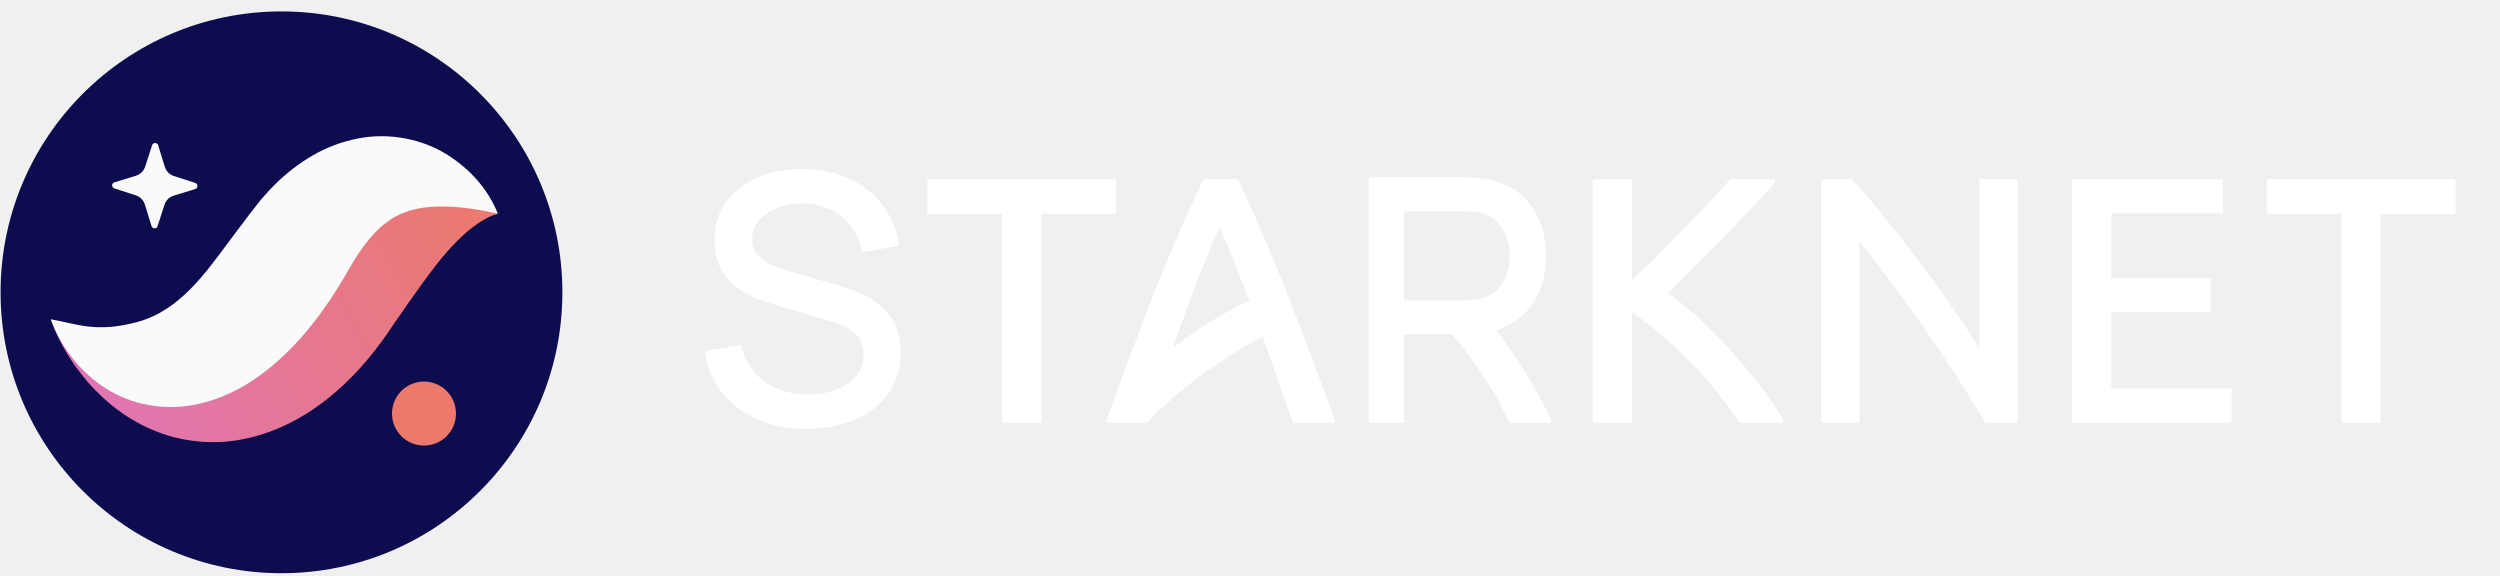
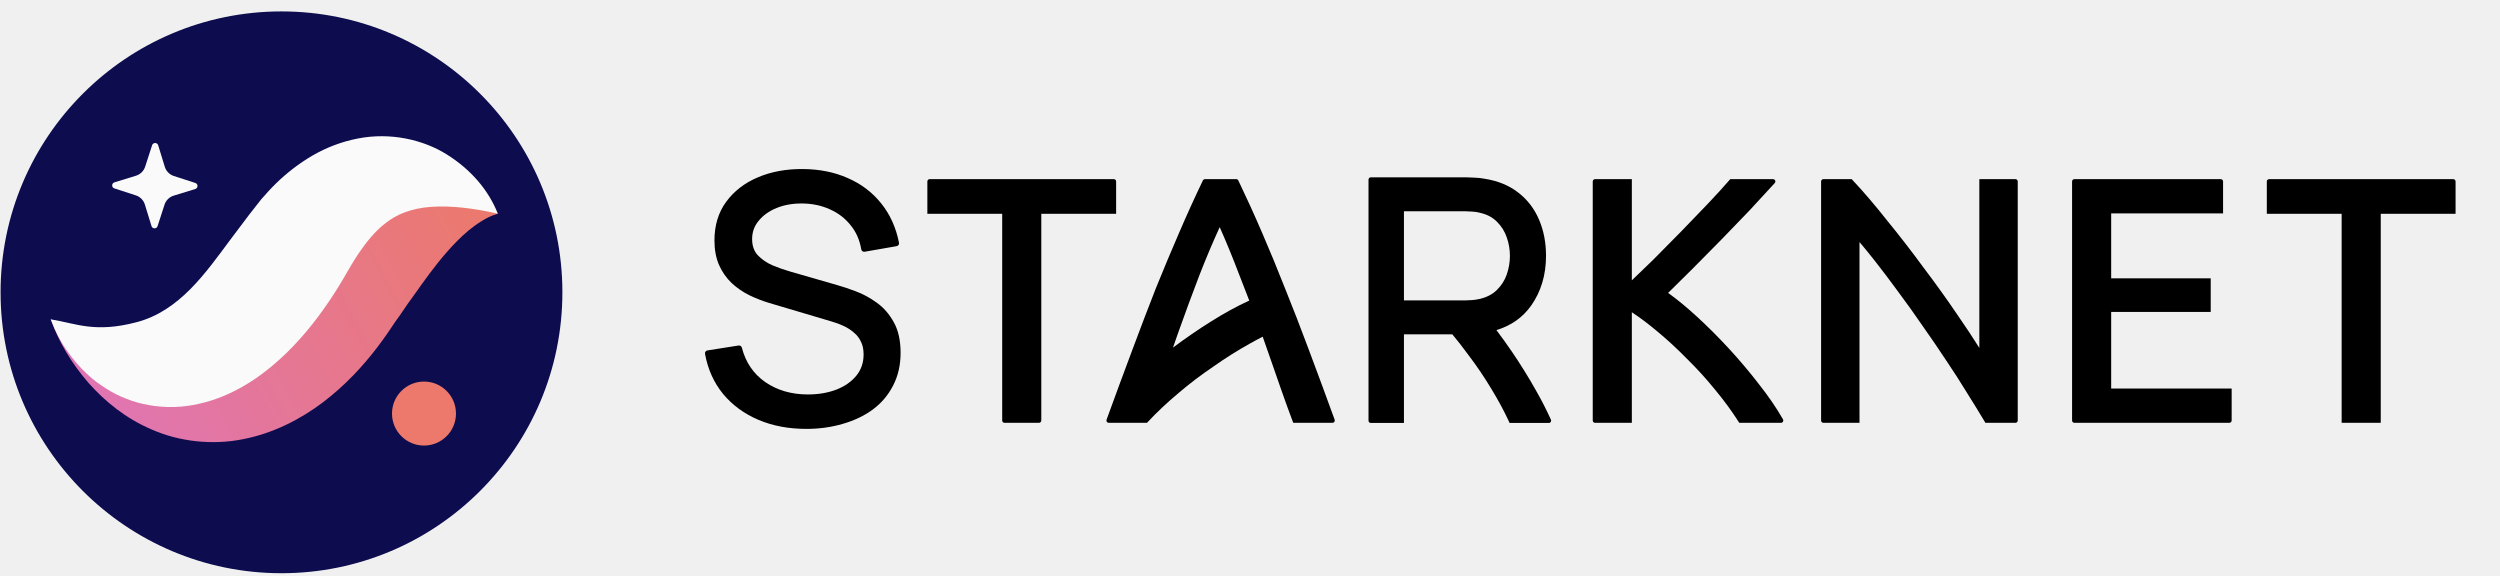
<svg xmlns="http://www.w3.org/2000/svg" height="40" viewBox="0 0 178 41" fill="none">
  <path fill-rule="evenodd" clip-rule="evenodd" d="M0.041 20.813C0.041 31.859 8.996 40.813 20.041 40.813C31.087 40.813 40.042 31.859 40.042 20.813C40.042 9.767 31.087 0.813 20.041 0.813C8.996 0.813 0.041 9.767 0.041 20.813Z" fill="#0C0C4F">
</path>
  <path fill-rule="evenodd" clip-rule="evenodd" d="M11.219 16.101L11.713 14.576C11.813 14.266 12.058 14.024 12.37 13.929L13.902 13.458C14.114 13.393 14.116 13.094 13.906 13.026L12.38 12.532C12.07 12.431 11.829 12.187 11.733 11.875L11.262 10.342C11.197 10.131 10.898 10.129 10.83 10.34L10.336 11.865C10.236 12.175 9.991 12.416 9.68 12.512L8.147 12.983C7.935 13.048 7.932 13.347 8.143 13.415L9.669 13.909C9.979 14.009 10.22 14.254 10.316 14.566L10.787 16.098C10.852 16.31 11.151 16.312 11.219 16.101Z" fill="#FAFAFA" />
  <path fill-rule="evenodd" clip-rule="evenodd" d="M35.446 15.214C34.814 14.507 33.828 14.109 32.869 13.946C31.903 13.79 30.89 13.804 29.936 13.973C28.005 14.3 26.251 15.099 24.722 16.085C23.927 16.569 23.25 17.129 22.548 17.7C22.21 17.988 21.902 18.295 21.581 18.598L20.704 19.471C19.75 20.467 18.811 21.375 17.902 22.127C16.989 22.876 16.136 23.444 15.295 23.842C14.454 24.241 13.555 24.476 12.383 24.513C11.221 24.554 9.846 24.344 8.376 23.998C6.898 23.654 5.345 23.163 3.611 22.74C4.216 24.419 5.127 25.903 6.298 27.259C7.482 28.592 8.96 29.807 10.859 30.606C12.731 31.423 15.083 31.716 17.282 31.274C19.488 30.849 21.423 29.829 22.987 28.649C24.555 27.456 25.824 26.098 26.894 24.687C27.189 24.297 27.345 24.078 27.559 23.773L28.149 22.898C28.56 22.357 28.933 21.741 29.34 21.205C30.136 20.082 30.921 18.961 31.834 17.927C32.293 17.403 32.777 16.902 33.349 16.42C33.634 16.185 33.942 15.955 34.283 15.748C34.63 15.524 34.996 15.349 35.446 15.214Z" fill="url(#paint0_linear_2334_238532)" />
  <path fill-rule="evenodd" clip-rule="evenodd" d="M35.446 15.213C34.767 13.5 33.505 12.059 31.811 10.995C30.128 9.942 27.79 9.405 25.472 9.863C24.328 10.084 23.219 10.511 22.245 11.078C21.277 11.644 20.408 12.324 19.657 13.054C19.282 13.421 18.941 13.803 18.603 14.187L17.726 15.305L16.371 17.105C14.645 19.42 12.785 22.134 9.734 22.938C6.738 23.727 5.439 23.028 3.611 22.739C3.945 23.603 4.359 24.441 4.921 25.178C5.472 25.93 6.122 26.637 6.931 27.243C7.34 27.534 7.772 27.821 8.251 28.064C8.728 28.299 9.243 28.506 9.792 28.662C10.885 28.962 12.115 29.067 13.306 28.906C14.498 28.747 15.637 28.369 16.633 27.867C17.636 27.371 18.509 26.766 19.289 26.127C20.84 24.839 22.046 23.416 23.065 21.978C23.578 21.259 24.043 20.526 24.473 19.793L24.98 18.921C25.134 18.665 25.291 18.409 25.45 18.17C26.092 17.209 26.719 16.439 27.482 15.862C28.233 15.269 29.28 14.831 30.679 14.729C32.072 14.626 33.68 14.816 35.446 15.213Z" fill="#FAFAFA" />
  <path fill-rule="evenodd" clip-rule="evenodd" d="M27.91 29.445C27.91 30.704 28.93 31.724 30.189 31.724C31.447 31.724 32.466 30.704 32.466 29.445C32.466 28.187 31.447 27.167 30.189 27.167C28.93 27.167 27.91 28.187 27.91 29.445Z" fill="#EC796B" />
-   <path d="M174.837 15.221V12.92C174.837 12.829 174.763 12.755 174.672 12.755H161.563C161.471 12.755 161.397 12.829 161.397 12.92V15.221H166.725V30.105H169.509V15.221H174.837Z" fill="#FFFFFF" />
-   <path d="M147.697 12.755C147.606 12.755 147.532 12.829 147.532 12.92V29.939C147.532 30.03 147.606 30.105 147.697 30.105H158.729C158.82 30.105 158.894 30.03 158.894 29.939V27.663H150.316V22.21H157.403V19.818H150.316V15.196H158.283V12.92C158.283 12.829 158.209 12.755 158.118 12.755H147.697Z" fill="#FFFFFF" />
-   <path d="M141.3 30.003L141.36 30.105H143.498C143.59 30.105 143.663 30.03 143.663 29.939V12.92C143.663 12.829 143.59 12.755 143.498 12.755H140.929V24.77C140.483 24.06 139.965 23.278 139.375 22.425C138.624 21.315 137.816 20.188 136.951 19.046C136.102 17.887 135.237 16.769 134.355 15.691C133.489 14.597 132.671 13.639 131.901 12.82L131.84 12.755H129.827C129.736 12.755 129.662 12.829 129.662 12.92V29.939C129.662 30.03 129.736 30.105 129.827 30.105H132.397V17.233C132.748 17.648 133.122 18.107 133.519 18.612C134.055 19.294 134.607 20.026 135.176 20.806L135.177 20.807L135.177 20.808C135.746 21.571 136.315 22.367 136.884 23.196L136.884 23.197L136.885 23.198C137.471 24.028 138.031 24.849 138.568 25.662L138.568 25.662L138.569 25.663C139.105 26.459 139.6 27.23 140.055 27.977L140.055 27.978L140.056 27.98C140.528 28.728 140.943 29.403 141.3 30.003Z" fill="#FFFFFF" />
-   <path d="M126.3 13.1L126.363 13.031C126.46 12.925 126.384 12.755 126.241 12.755H123.193L123.132 12.826C122.727 13.296 122.224 13.847 121.623 14.481L121.623 14.481C121.037 15.1 120.41 15.751 119.743 16.434C119.076 17.118 118.401 17.801 117.717 18.485C117.17 19.018 116.66 19.51 116.187 19.96V12.755H113.568C113.477 12.755 113.403 12.829 113.403 12.92V29.939C113.403 30.03 113.477 30.105 113.568 30.105H116.187V22.234C116.762 22.61 117.349 23.05 117.949 23.555L117.95 23.556L117.951 23.556C118.678 24.154 119.39 24.809 120.085 25.521L120.087 25.523L120.089 25.524C120.8 26.219 121.471 26.955 122.101 27.731L122.102 27.732L122.103 27.733C122.733 28.492 123.29 29.251 123.774 30.009L123.835 30.105H126.805C126.932 30.105 127.012 29.967 126.948 29.857L126.913 29.795C126.467 29.019 125.908 28.205 125.235 27.352C124.58 26.5 123.875 25.665 123.122 24.846C122.369 24.027 121.599 23.257 120.812 22.536C120.1 21.883 119.419 21.322 118.77 20.855C119.322 20.316 119.907 19.738 120.526 19.119C121.21 18.435 121.895 17.742 122.58 17.04C123.281 16.323 123.95 15.63 124.586 14.961L124.587 14.96L124.588 14.959C125.224 14.275 125.794 13.655 126.3 13.1Z" fill="#FFFFFF" />
-   <path fill-rule="evenodd" clip-rule="evenodd" d="M97.603 12.625C97.511 12.625 97.438 12.699 97.438 12.79V29.95C97.438 30.041 97.511 30.115 97.603 30.115H99.961V23.806H103.407C103.795 24.27 104.173 24.756 104.541 25.263L104.543 25.265L104.544 25.267C105.147 26.057 105.704 26.882 106.216 27.741L106.217 27.742L106.217 27.743C106.68 28.503 107.085 29.254 107.43 29.996L107.486 30.115H110.277C110.397 30.115 110.476 29.992 110.427 29.883C110.106 29.18 109.758 28.491 109.372 27.82C108.846 26.882 108.271 25.953 107.644 25.034C107.286 24.509 106.92 23.999 106.546 23.504C107.588 23.185 108.411 22.61 109.007 21.774L109.008 21.774C109.723 20.763 110.077 19.573 110.077 18.215C110.077 17.282 109.915 16.428 109.587 15.656C109.257 14.873 108.761 14.224 108.1 13.712C107.444 13.197 106.636 12.87 105.683 12.723C105.461 12.682 105.232 12.657 104.995 12.649C104.765 12.633 104.563 12.625 104.392 12.625C103.668 12.625 102.944 12.625 102.221 12.625L102.221 12.625C100.681 12.624 99.142 12.624 97.603 12.625ZM107.506 18.215C107.506 18.666 107.431 19.11 107.28 19.547C107.133 19.967 106.897 20.335 106.572 20.653C106.264 20.954 105.857 21.168 105.342 21.287C105.179 21.324 105.003 21.351 104.814 21.366L104.814 21.366L104.813 21.366C104.628 21.381 104.464 21.389 104.321 21.389H99.961V15.042H104.321C104.464 15.042 104.628 15.05 104.813 15.065L104.818 15.065L104.822 15.066C105.006 15.073 105.176 15.098 105.334 15.141L105.339 15.143L105.344 15.144C105.857 15.255 106.263 15.468 106.57 15.776L106.571 15.777L106.572 15.778C106.897 16.095 107.132 16.467 107.28 16.895L107.28 16.896L107.28 16.896C107.431 17.325 107.506 17.764 107.506 18.215Z" fill="#FFFFFF" />
-   <path fill-rule="evenodd" clip-rule="evenodd" d="M91.245 27.814L91.245 27.815L91.246 27.815C91.491 28.518 91.752 29.236 92.029 29.971L92.08 30.105H94.872C94.987 30.105 95.067 29.991 95.027 29.883C94.418 28.207 93.802 26.534 93.174 24.864C92.603 23.332 92.04 21.88 91.486 20.51C90.947 19.14 90.409 17.835 89.871 16.594C89.33 15.334 88.762 14.086 88.169 12.849C88.142 12.791 88.084 12.755 88.021 12.755H85.793C85.73 12.755 85.672 12.791 85.645 12.849C85.052 14.086 84.484 15.334 83.944 16.594C83.405 17.834 82.859 19.139 82.304 20.509L82.304 20.51L82.303 20.511C81.765 21.881 81.211 23.332 80.64 24.864C80.012 26.533 79.397 28.207 78.787 29.883C78.748 29.991 78.827 30.105 78.942 30.105H81.615L81.615 30.104H81.667L81.728 30.039C82.373 29.346 83.094 28.667 83.891 28.001L83.892 28L83.892 27.999C84.692 27.316 85.527 26.683 86.395 26.099L86.397 26.097L86.399 26.096C87.254 25.492 88.115 24.95 88.981 24.469L88.982 24.469L88.983 24.468C89.295 24.291 89.602 24.125 89.904 23.972L90.488 25.641L90.489 25.642L90.489 25.642C90.749 26.374 91.001 27.098 91.245 27.814ZM88.241 19.584L88.242 19.586L88.243 19.587C88.478 20.182 88.713 20.788 88.948 21.403C88.93 21.411 88.913 21.419 88.894 21.427C88.067 21.804 87.177 22.291 86.226 22.888C85.315 23.459 84.412 24.08 83.516 24.75L83.895 23.666C84.397 22.257 84.899 20.897 85.401 19.586C85.863 18.403 86.343 17.265 86.843 16.172C87.328 17.265 87.794 18.402 88.241 19.584Z" fill="#FFFFFF" />
-   <path d="M79.468 15.221V12.92C79.468 12.829 79.394 12.755 79.302 12.755H66.194C66.102 12.755 66.028 12.829 66.028 12.92V15.221H71.356V29.939C71.356 30.03 71.43 30.105 71.521 30.105H73.975C74.066 30.105 74.14 30.03 74.14 29.939V15.221H79.468Z" fill="#FFFFFF" />
-   <path d="M54 29.893L53.999 29.893C52.99 29.463 52.15 28.849 51.484 28.05L51.483 28.048L51.483 28.048C50.824 27.238 50.395 26.285 50.197 25.191C50.187 25.136 50.199 25.08 50.231 25.035C50.264 24.989 50.313 24.959 50.368 24.95L52.588 24.6C52.693 24.584 52.794 24.649 52.82 24.753C53.09 25.801 53.645 26.615 54.487 27.205C55.342 27.789 56.35 28.085 57.52 28.085C58.278 28.085 58.956 27.968 59.556 27.737C60.164 27.499 60.635 27.164 60.979 26.738C61.318 26.319 61.488 25.822 61.488 25.238C61.488 24.876 61.424 24.58 61.305 24.341L61.302 24.335C61.186 24.081 61.024 23.869 60.815 23.696L60.809 23.691C60.6 23.504 60.359 23.346 60.086 23.217C59.807 23.085 59.516 22.976 59.213 22.891L59.211 22.89L54.781 21.575C54.288 21.427 53.812 21.242 53.351 21.02L53.35 21.019L53.349 21.018C52.881 20.785 52.462 20.496 52.093 20.152L52.092 20.151L52.092 20.151C51.717 19.793 51.421 19.369 51.201 18.879L51.2 18.878C50.977 18.371 50.869 17.783 50.869 17.117C50.869 16.05 51.145 15.129 51.706 14.364L51.706 14.364C52.269 13.599 53.028 13.018 53.976 12.619C54.923 12.22 55.985 12.027 57.159 12.035C58.349 12.044 59.419 12.257 60.366 12.681C61.32 13.095 62.112 13.695 62.737 14.478C63.371 15.262 63.794 16.199 64.009 17.282C64.02 17.337 64.008 17.393 63.977 17.439C63.946 17.485 63.897 17.516 63.842 17.526L61.562 17.924C61.507 17.933 61.452 17.921 61.407 17.889C61.362 17.858 61.332 17.809 61.322 17.755C61.207 17.079 60.952 16.506 60.558 16.03L60.556 16.027C60.167 15.539 59.679 15.165 59.089 14.905L59.087 14.904C58.496 14.635 57.845 14.495 57.131 14.488L57.131 14.488C56.447 14.48 55.835 14.589 55.293 14.81C54.749 15.032 54.325 15.339 54.012 15.726L54.011 15.728C53.703 16.101 53.551 16.529 53.551 17.02C53.551 17.509 53.69 17.886 53.953 18.171C54.238 18.47 54.587 18.711 55.006 18.894C55.449 19.076 55.879 19.226 56.297 19.344L56.298 19.344L59.603 20.297C59.988 20.404 60.428 20.551 60.922 20.737C61.44 20.929 61.938 21.199 62.418 21.547C62.913 21.896 63.318 22.363 63.637 22.942C63.965 23.528 64.122 24.257 64.122 25.118C64.122 25.983 63.947 26.76 63.592 27.444C63.248 28.125 62.764 28.696 62.144 29.157L62.142 29.158C61.526 29.608 60.812 29.948 60.003 30.179C59.194 30.418 58.33 30.537 57.411 30.537C56.157 30.537 55.018 30.324 54 29.893Z" fill="#FFFFFF" />
+   <path d="M174.837 15.221V12.92C174.837 12.829 174.763 12.755 174.672 12.755H161.563C161.471 12.755 161.397 12.829 161.397 12.92V15.221H166.725V30.105H169.509V15.221H174.837Z" fill="#000000" />
+   <path d="M147.697 12.755C147.606 12.755 147.532 12.829 147.532 12.92V29.939C147.532 30.03 147.606 30.105 147.697 30.105H158.729C158.82 30.105 158.894 30.03 158.894 29.939V27.663H150.316V22.21H157.403V19.818H150.316V15.196H158.283V12.92C158.283 12.829 158.209 12.755 158.118 12.755H147.697Z" fill="#000000" />
+   <path d="M141.3 30.003L141.36 30.105H143.498C143.59 30.105 143.663 30.03 143.663 29.939V12.92C143.663 12.829 143.59 12.755 143.498 12.755H140.929V24.77C140.483 24.06 139.965 23.278 139.375 22.425C138.624 21.315 137.816 20.188 136.951 19.046C136.102 17.887 135.237 16.769 134.355 15.691C133.489 14.597 132.671 13.639 131.901 12.82L131.84 12.755H129.827C129.736 12.755 129.662 12.829 129.662 12.92V29.939C129.662 30.03 129.736 30.105 129.827 30.105H132.397V17.233C132.748 17.648 133.122 18.107 133.519 18.612C134.055 19.294 134.607 20.026 135.176 20.806L135.177 20.807L135.177 20.808C135.746 21.571 136.315 22.367 136.884 23.196L136.884 23.197L136.885 23.198C137.471 24.028 138.031 24.849 138.568 25.662L138.568 25.662L138.569 25.663C139.105 26.459 139.6 27.23 140.055 27.977L140.055 27.978L140.056 27.98C140.528 28.728 140.943 29.403 141.3 30.003Z" fill="#000000" />
+   <path d="M126.3 13.1L126.363 13.031C126.46 12.925 126.384 12.755 126.241 12.755H123.193L123.132 12.826C122.727 13.296 122.224 13.847 121.623 14.481L121.623 14.481C121.037 15.1 120.41 15.751 119.743 16.434C119.076 17.118 118.401 17.801 117.717 18.485C117.17 19.018 116.66 19.51 116.187 19.96V12.755H113.568C113.477 12.755 113.403 12.829 113.403 12.92V29.939C113.403 30.03 113.477 30.105 113.568 30.105H116.187V22.234C116.762 22.61 117.349 23.05 117.949 23.555L117.95 23.556L117.951 23.556C118.678 24.154 119.39 24.809 120.085 25.521L120.087 25.523L120.089 25.524C120.8 26.219 121.471 26.955 122.101 27.731L122.102 27.732L122.103 27.733C122.733 28.492 123.29 29.251 123.774 30.009L123.835 30.105H126.805C126.932 30.105 127.012 29.967 126.948 29.857L126.913 29.795C126.467 29.019 125.908 28.205 125.235 27.352C124.58 26.5 123.875 25.665 123.122 24.846C122.369 24.027 121.599 23.257 120.812 22.536C120.1 21.883 119.419 21.322 118.77 20.855C119.322 20.316 119.907 19.738 120.526 19.119C121.21 18.435 121.895 17.742 122.58 17.04C123.281 16.323 123.95 15.63 124.586 14.961L124.587 14.96L124.588 14.959C125.224 14.275 125.794 13.655 126.3 13.1Z" fill="#000000" />
+   <path fill-rule="evenodd" clip-rule="evenodd" d="M97.603 12.625C97.511 12.625 97.438 12.699 97.438 12.79V29.95C97.438 30.041 97.511 30.115 97.603 30.115H99.961V23.806H103.407C103.795 24.27 104.173 24.756 104.541 25.263L104.543 25.265L104.544 25.267C105.147 26.057 105.704 26.882 106.216 27.741L106.217 27.742L106.217 27.743C106.68 28.503 107.085 29.254 107.43 29.996L107.486 30.115H110.277C110.397 30.115 110.476 29.992 110.427 29.883C110.106 29.18 109.758 28.491 109.372 27.82C108.846 26.882 108.271 25.953 107.644 25.034C107.286 24.509 106.92 23.999 106.546 23.504C107.588 23.185 108.411 22.61 109.007 21.774L109.008 21.774C109.723 20.763 110.077 19.573 110.077 18.215C110.077 17.282 109.915 16.428 109.587 15.656C109.257 14.873 108.761 14.224 108.1 13.712C107.444 13.197 106.636 12.87 105.683 12.723C105.461 12.682 105.232 12.657 104.995 12.649C104.765 12.633 104.563 12.625 104.392 12.625C103.668 12.625 102.944 12.625 102.221 12.625L102.221 12.625C100.681 12.624 99.142 12.624 97.603 12.625ZM107.506 18.215C107.506 18.666 107.431 19.11 107.28 19.547C107.133 19.967 106.897 20.335 106.572 20.653C106.264 20.954 105.857 21.168 105.342 21.287C105.179 21.324 105.003 21.351 104.814 21.366L104.814 21.366L104.813 21.366C104.628 21.381 104.464 21.389 104.321 21.389H99.961V15.042H104.321C104.464 15.042 104.628 15.05 104.813 15.065L104.818 15.065L104.822 15.066C105.006 15.073 105.176 15.098 105.334 15.141L105.339 15.143L105.344 15.144C105.857 15.255 106.263 15.468 106.57 15.776L106.571 15.777L106.572 15.778C106.897 16.095 107.132 16.467 107.28 16.895L107.28 16.896L107.28 16.896C107.431 17.325 107.506 17.764 107.506 18.215Z" fill="#000000" />
+   <path fill-rule="evenodd" clip-rule="evenodd" d="M91.245 27.814L91.245 27.815L91.246 27.815C91.491 28.518 91.752 29.236 92.029 29.971L92.08 30.105H94.872C94.987 30.105 95.067 29.991 95.027 29.883C94.418 28.207 93.802 26.534 93.174 24.864C92.603 23.332 92.04 21.88 91.486 20.51C90.947 19.14 90.409 17.835 89.871 16.594C89.33 15.334 88.762 14.086 88.169 12.849C88.142 12.791 88.084 12.755 88.021 12.755H85.793C85.73 12.755 85.672 12.791 85.645 12.849C85.052 14.086 84.484 15.334 83.944 16.594C83.405 17.834 82.859 19.139 82.304 20.509L82.304 20.51L82.303 20.511C81.765 21.881 81.211 23.332 80.64 24.864C80.012 26.533 79.397 28.207 78.787 29.883C78.748 29.991 78.827 30.105 78.942 30.105H81.615L81.615 30.104H81.667L81.728 30.039C82.373 29.346 83.094 28.667 83.891 28.001L83.892 28L83.892 27.999C84.692 27.316 85.527 26.683 86.395 26.099L86.397 26.097L86.399 26.096C87.254 25.492 88.115 24.95 88.981 24.469L88.982 24.469L88.983 24.468C89.295 24.291 89.602 24.125 89.904 23.972L90.488 25.641L90.489 25.642L90.489 25.642C90.749 26.374 91.001 27.098 91.245 27.814ZM88.241 19.584L88.242 19.586L88.243 19.587C88.478 20.182 88.713 20.788 88.948 21.403C88.93 21.411 88.913 21.419 88.894 21.427C88.067 21.804 87.177 22.291 86.226 22.888C85.315 23.459 84.412 24.08 83.516 24.75L83.895 23.666C84.397 22.257 84.899 20.897 85.401 19.586C85.863 18.403 86.343 17.265 86.843 16.172C87.328 17.265 87.794 18.402 88.241 19.584Z" fill="#000000" />
+   <path d="M79.468 15.221V12.92C79.468 12.829 79.394 12.755 79.302 12.755H66.194C66.102 12.755 66.028 12.829 66.028 12.92V15.221H71.356V29.939C71.356 30.03 71.43 30.105 71.521 30.105H73.975C74.066 30.105 74.14 30.03 74.14 29.939V15.221H79.468Z" fill="#000000" />
+   <path d="M54 29.893L53.999 29.893C52.99 29.463 52.15 28.849 51.484 28.05L51.483 28.048L51.483 28.048C50.824 27.238 50.395 26.285 50.197 25.191C50.187 25.136 50.199 25.08 50.231 25.035C50.264 24.989 50.313 24.959 50.368 24.95L52.588 24.6C52.693 24.584 52.794 24.649 52.82 24.753C53.09 25.801 53.645 26.615 54.487 27.205C55.342 27.789 56.35 28.085 57.52 28.085C58.278 28.085 58.956 27.968 59.556 27.737C60.164 27.499 60.635 27.164 60.979 26.738C61.318 26.319 61.488 25.822 61.488 25.238C61.488 24.876 61.424 24.58 61.305 24.341L61.302 24.335C61.186 24.081 61.024 23.869 60.815 23.696L60.809 23.691C60.6 23.504 60.359 23.346 60.086 23.217C59.807 23.085 59.516 22.976 59.213 22.891L59.211 22.89L54.781 21.575C54.288 21.427 53.812 21.242 53.351 21.02L53.35 21.019L53.349 21.018C52.881 20.785 52.462 20.496 52.093 20.152L52.092 20.151L52.092 20.151C51.717 19.793 51.421 19.369 51.201 18.879L51.2 18.878C50.977 18.371 50.869 17.783 50.869 17.117C50.869 16.05 51.145 15.129 51.706 14.364L51.706 14.364C52.269 13.599 53.028 13.018 53.976 12.619C54.923 12.22 55.985 12.027 57.159 12.035C58.349 12.044 59.419 12.257 60.366 12.681C61.32 13.095 62.112 13.695 62.737 14.478C63.371 15.262 63.794 16.199 64.009 17.282C64.02 17.337 64.008 17.393 63.977 17.439C63.946 17.485 63.897 17.516 63.842 17.526L61.562 17.924C61.507 17.933 61.452 17.921 61.407 17.889C61.362 17.858 61.332 17.809 61.322 17.755C61.207 17.079 60.952 16.506 60.558 16.03L60.556 16.027C60.167 15.539 59.679 15.165 59.089 14.905L59.087 14.904C58.496 14.635 57.845 14.495 57.131 14.488L57.131 14.488C56.447 14.48 55.835 14.589 55.293 14.81C54.749 15.032 54.325 15.339 54.012 15.726L54.011 15.728C53.703 16.101 53.551 16.529 53.551 17.02C53.551 17.509 53.69 17.886 53.953 18.171C54.238 18.47 54.587 18.711 55.006 18.894C55.449 19.076 55.879 19.226 56.297 19.344L56.298 19.344L59.603 20.297C59.988 20.404 60.428 20.551 60.922 20.737C61.44 20.929 61.938 21.199 62.418 21.547C62.913 21.896 63.318 22.363 63.637 22.942C63.965 23.528 64.122 24.257 64.122 25.118C64.122 25.983 63.947 26.76 63.592 27.444C63.248 28.125 62.764 28.696 62.144 29.157L62.142 29.158C61.526 29.608 60.812 29.948 60.003 30.179C59.194 30.418 58.33 30.537 57.411 30.537C56.157 30.537 55.018 30.324 54 29.893Z" fill="#000000" />
  <defs>
    <linearGradient id="paint0_linear_2334_238532" x1="35.276" y1="14.613" x2="-16.751" y2="41.681" gradientUnits="userSpaceOnUse">
      <stop stop-color="#EC796B" />
      <stop offset="1" stop-color="#D672EF">
</stop>
    </linearGradient>
  </defs>
</svg>
